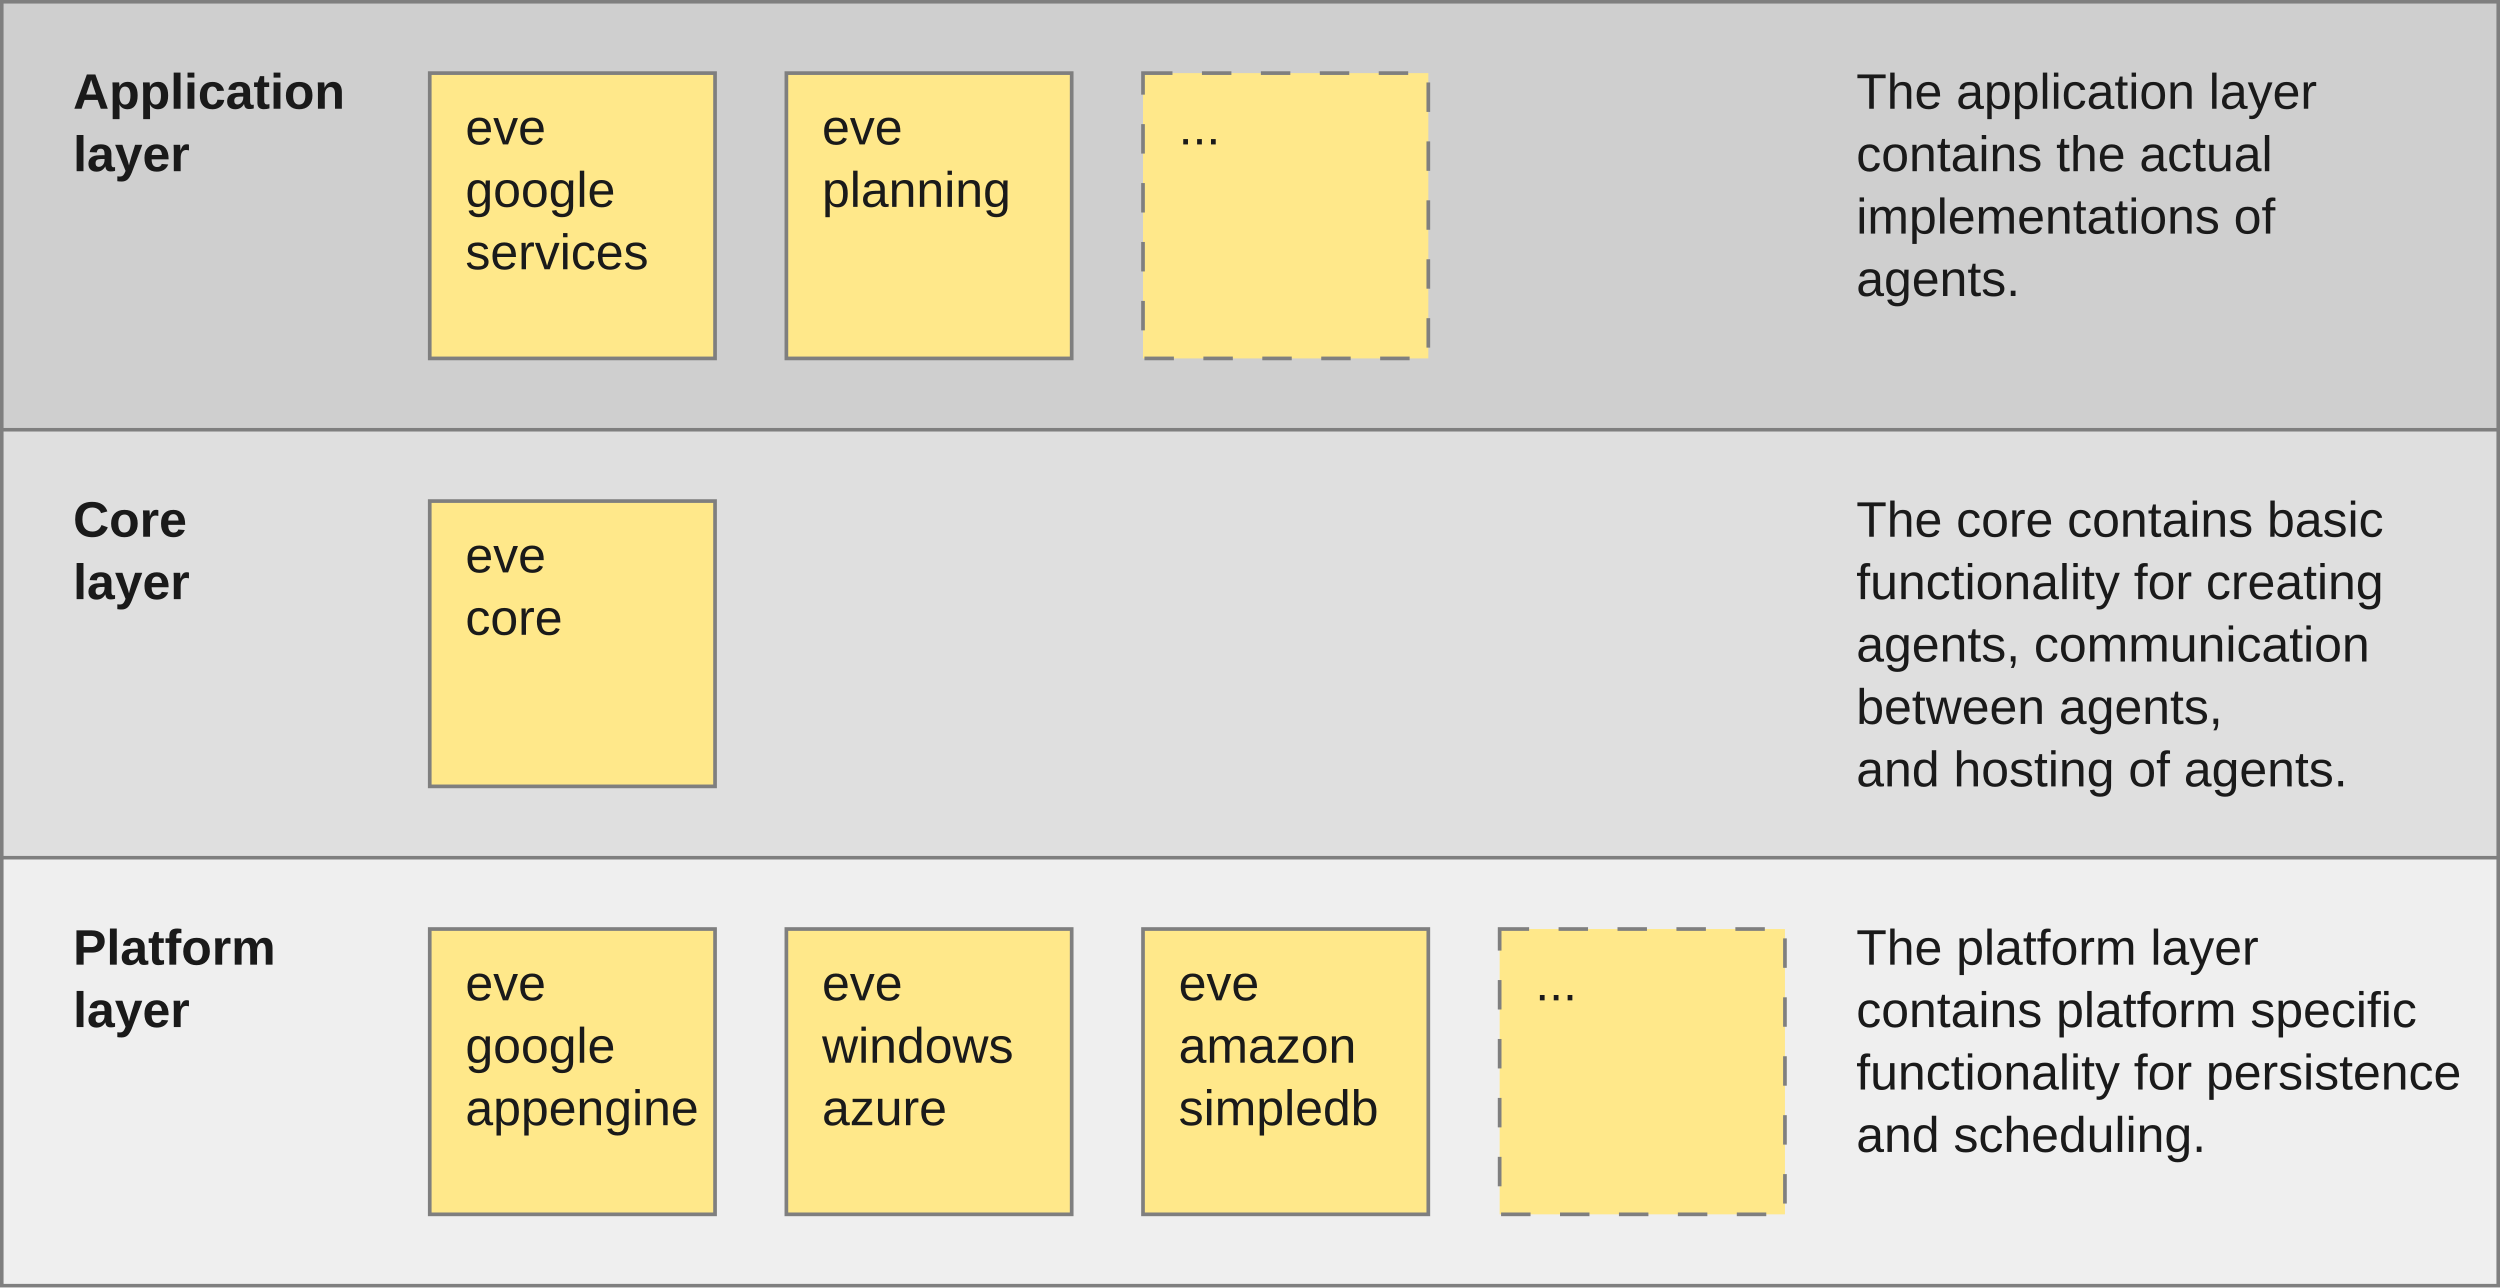
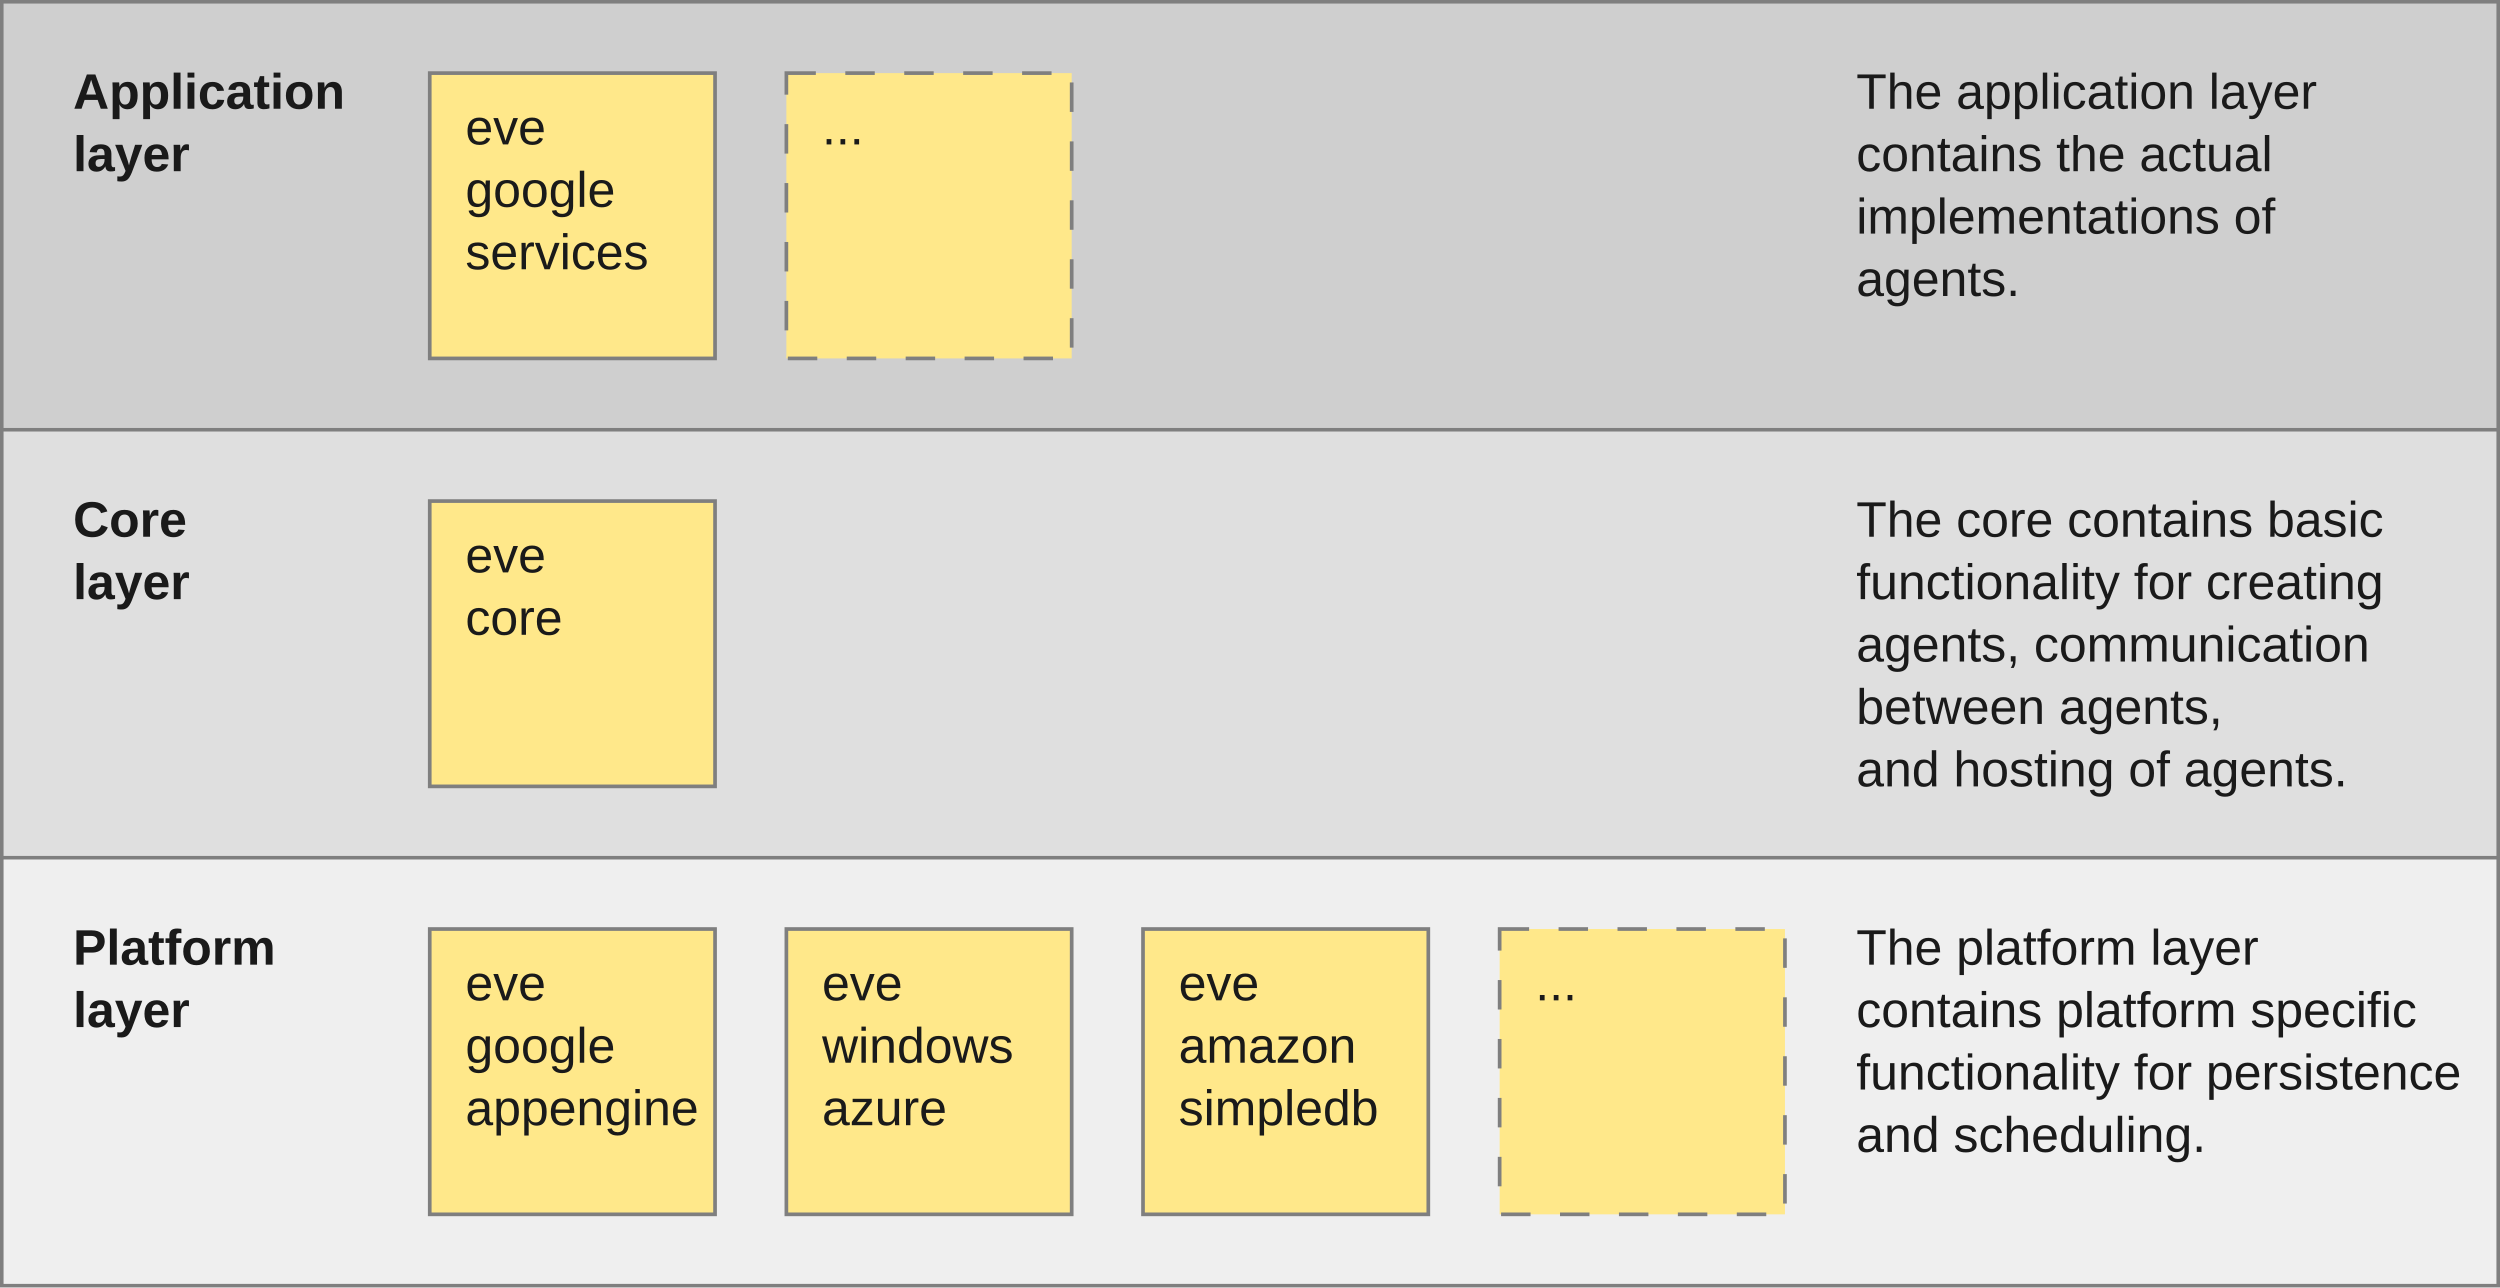
<svg xmlns="http://www.w3.org/2000/svg" width="701" height="361" id="svg2" version="1.1">
  <defs id="defs4" />
  <g id="layer1" transform="translate(-19.5,-371.8622)">
    <rect style="fill:#efefef;fill-opacity:1;stroke:none" id="rect4174-4-1" width="700" height="120" x="20" y="612.362" />
    <rect style="fill:#cfcfcf;fill-opacity:1;stroke:none" id="rect4174-4" width="700" height="120" x="20" y="372.362" />
    <rect style="fill:#dfdfdf;fill-opacity:1;stroke:none" id="rect4174" width="700" height="120" x="20" y="492.362" />
    <rect style="fill:none;stroke:#7f7f7f;stroke-width:1;stroke-miterlimit:4;stroke-opacity:1;stroke-dasharray:none" id="rect2985" width="700" height="360" x="20" y="372.362" />
    <path style="fill:none;stroke:#7f7f7f;stroke-width:1;stroke-linecap:butt;stroke-linejoin:miter;stroke-miterlimit:4;stroke-opacity:1;stroke-dasharray:none" d="m 20,492.362 700,0" id="path3776" />
    <path style="fill:none;stroke:#7f7f7f;stroke-width:1;stroke-linecap:butt;stroke-linejoin:miter;stroke-miterlimit:4;stroke-opacity:1;stroke-dasharray:none" d="m 20,612.362 700,0" id="path3778" />
    <flowRoot xml:space="preserve" id="flowRoot3780" style="font-size:40px;font-style:normal;font-weight:normal;line-height:125%;letter-spacing:0px;word-spacing:0px;fill:#000000;fill-opacity:1;stroke:none;font-family:Sans">
      <flowRegion id="flowRegion3782">
        <rect id="rect3784" width="212.857" height="122.857" x="47.143" y="44.286" />
      </flowRegion>
      <flowPara id="flowPara3786" />
    </flowRoot>
    <text xml:space="preserve" style="font-size:40px;font-style:normal;font-weight:normal;line-height:125%;letter-spacing:0px;word-spacing:0px;fill:#1a1a1a;fill-opacity:1;stroke:none;font-family:Sans" x="40" y="402.362" id="text3788">
      <tspan id="tspan3790" x="40" y="402.362" style="font-size:14px;font-style:normal;font-variant:normal;font-weight:bold;font-stretch:normal;font-family:Arial;-inkscape-font-specification:Arial Bold;fill:#1a1a1a;fill-opacity:1">Application</tspan>
      <tspan x="40" y="419.862" id="tspan3792" style="font-size:14px;font-style:normal;font-variant:normal;font-weight:bold;font-stretch:normal;font-family:Arial;-inkscape-font-specification:Arial Bold;fill:#1a1a1a;fill-opacity:1">layer</tspan>
    </text>
    <text xml:space="preserve" style="font-size:40px;font-style:normal;font-weight:normal;line-height:125%;letter-spacing:0px;word-spacing:0px;fill:#1a1a1a;fill-opacity:1;stroke:none;font-family:Sans" x="40" y="522.362" id="text3788-9">
      <tspan id="tspan3790-5" x="40" y="522.362" style="font-size:14px;font-style:normal;font-variant:normal;font-weight:bold;font-stretch:normal;font-family:Arial;-inkscape-font-specification:Arial Bold;fill:#1a1a1a;fill-opacity:1">Core</tspan>
      <tspan x="40" y="539.862" id="tspan3792-9" style="font-size:14px;font-style:normal;font-variant:normal;font-weight:bold;font-stretch:normal;font-family:Arial;-inkscape-font-specification:Arial Bold;fill:#1a1a1a;fill-opacity:1">layer</tspan>
    </text>
    <text xml:space="preserve" style="font-size:40px;font-style:normal;font-weight:normal;line-height:125%;letter-spacing:0px;word-spacing:0px;fill:#1a1a1a;fill-opacity:1;stroke:none;font-family:Sans" x="40" y="642.362" id="text3788-9-9">
      <tspan id="tspan3790-5-2" x="40" y="642.362" style="font-size:14px;font-style:normal;font-variant:normal;font-weight:bold;font-stretch:normal;font-family:Arial;-inkscape-font-specification:Arial Bold;fill:#1a1a1a;fill-opacity:1">Platform</tspan>
      <tspan x="40" y="659.862" id="tspan3792-9-0" style="font-size:14px;font-style:normal;font-variant:normal;font-weight:bold;font-stretch:normal;font-family:Arial;-inkscape-font-specification:Arial Bold;fill:#1a1a1a;fill-opacity:1">layer</tspan>
    </text>
    <rect style="fill:#ffe88a;fill-opacity:1;stroke:#7f7f7f;stroke-width:1.033;stroke-miterlimit:4;stroke-opacity:1;stroke-dasharray:none" id="rect3842" width="80" height="80" x="140" y="392.362" />
    <flowRoot xml:space="preserve" id="flowRoot3847" style="font-size:40px;font-style:normal;font-weight:normal;line-height:125%;letter-spacing:0px;word-spacing:0px;fill:#000000;fill-opacity:1;stroke:none;font-family:Sans" transform="translate(0,352.3622)">
      <flowRegion id="flowRegion3849">
        <rect id="rect3851" width="102.025" height="42.426" x="122.228" y="46.936" />
      </flowRegion>
      <flowPara id="flowPara3853">gooe</flowPara>
    </flowRoot>
    <text xml:space="preserve" style="font-size:13px;font-style:normal;font-weight:normal;line-height:125%;letter-spacing:0px;word-spacing:0px;fill:#1a1a1a;fill-opacity:1;stroke:none;font-family:Arial;-inkscape-font-specification:Arial" x="150" y="412.362" id="text3855">
      <tspan id="tspan3857" x="150" y="412.362" style="font-size:14px;font-family:Arial;-inkscape-font-specification:Arial;fill:#1a1a1a;fill-opacity:1">eve</tspan>
      <tspan x="150" y="429.862" style="font-size:14px;font-family:Arial;-inkscape-font-specification:Arial;fill:#1a1a1a;fill-opacity:1" id="tspan3859">google</tspan>
      <tspan x="150" y="447.362" style="font-size:14px;font-family:Arial;-inkscape-font-specification:Arial;fill:#1a1a1a;fill-opacity:1" id="tspan3861">services</tspan>
    </text>
-     <rect style="fill:#ffe88a;fill-opacity:1;stroke:#7f7f7f;stroke-width:1.033;stroke-miterlimit:4;stroke-opacity:1;stroke-dasharray:none" id="rect3842-5" width="80" height="80" x="240" y="392.362" />
-     <text xml:space="preserve" style="font-size:40px;font-style:normal;font-weight:normal;line-height:125%;letter-spacing:0px;word-spacing:0px;fill:#1a1a1a;fill-opacity:1;stroke:none;font-family:Arial;-inkscape-font-specification:Arial" x="250" y="412.362" id="text3855-1">
-       <tspan id="tspan3857-7" x="250" y="412.362" style="font-size:14px;font-family:Arial;-inkscape-font-specification:Arial;fill:#1a1a1a;fill-opacity:1">eve</tspan>
-       <tspan x="250" y="429.862" style="font-size:14px;font-family:Arial;-inkscape-font-specification:Arial;fill:#1a1a1a;fill-opacity:1" id="tspan3861-1">planning</tspan>
-     </text>
    <rect style="fill:#ffe88a;fill-opacity:1;stroke:#7f7f7f;stroke-width:1.033;stroke-miterlimit:4;stroke-opacity:1;stroke-dasharray:none" id="rect3842-4" width="80" height="80" x="140" y="512.362" />
    <text xml:space="preserve" style="font-size:40px;font-style:normal;font-weight:normal;line-height:125%;letter-spacing:0px;word-spacing:0px;fill:#1a1a1a;fill-opacity:1;stroke:none;font-family:Sans" x="150" y="532.362" id="text3855-11">
      <tspan id="tspan3857-6" x="150" y="532.362" style="font-size:14px;font-style:normal;font-variant:normal;font-weight:normal;font-stretch:normal;font-family:Arial;-inkscape-font-specification:Arial;fill:#1a1a1a;fill-opacity:1">eve</tspan>
      <tspan x="150" y="549.862" style="font-size:14px;font-style:normal;font-variant:normal;font-weight:normal;font-stretch:normal;font-family:Arial;-inkscape-font-specification:Arial;fill:#1a1a1a;fill-opacity:1" id="tspan3861-3">core</tspan>
    </text>
    <rect style="fill:#ffe88a;fill-opacity:1;stroke:#7f7f7f;stroke-width:1.033;stroke-miterlimit:4;stroke-opacity:1;stroke-dasharray:none" id="rect3842-4-7" width="80" height="80" x="140" y="632.362" />
    <text xml:space="preserve" style="font-size:40px;font-style:normal;font-weight:normal;line-height:125%;letter-spacing:0px;word-spacing:0px;fill:#1a1a1a;fill-opacity:1;stroke:none;font-family:Sans" x="150" y="652.362" id="text3855-11-9">
      <tspan id="tspan3857-6-7" x="150" y="652.362" style="font-size:14px;font-style:normal;font-variant:normal;font-weight:normal;font-stretch:normal;font-family:Arial;-inkscape-font-specification:Arial;fill:#1a1a1a;fill-opacity:1">eve</tspan>
      <tspan x="150" y="669.862" style="font-size:14px;font-style:normal;font-variant:normal;font-weight:normal;font-stretch:normal;font-family:Arial;-inkscape-font-specification:Arial;fill:#1a1a1a;fill-opacity:1" id="tspan3861-3-3">google</tspan>
      <tspan x="150" y="687.362" style="font-size:14px;font-style:normal;font-variant:normal;font-weight:normal;font-stretch:normal;font-family:Arial;-inkscape-font-specification:Arial;fill:#1a1a1a;fill-opacity:1" id="tspan4158">appengine</tspan>
    </text>
    <rect style="fill:#ffe88a;fill-opacity:1;stroke:#7f7f7f;stroke-width:1.033;stroke-miterlimit:4;stroke-opacity:1;stroke-dasharray:none" id="rect3842-4-7-1" width="80" height="80" x="240" y="632.362" />
    <text xml:space="preserve" style="font-size:40px;font-style:normal;font-weight:normal;line-height:125%;letter-spacing:0px;word-spacing:0px;fill:#1a1a1a;fill-opacity:1;stroke:none;font-family:Sans" x="250" y="652.362" id="text3855-11-9-9">
      <tspan id="tspan3857-6-7-9" x="250" y="652.362" style="font-size:14px;font-style:normal;font-variant:normal;font-weight:normal;font-stretch:normal;font-family:Arial;-inkscape-font-specification:Arial;fill:#1a1a1a;fill-opacity:1">eve</tspan>
      <tspan x="250" y="669.862" style="font-size:14px;font-style:normal;font-variant:normal;font-weight:normal;font-stretch:normal;font-family:Arial;-inkscape-font-specification:Arial;fill:#1a1a1a;fill-opacity:1" id="tspan3861-3-3-3">windows</tspan>
      <tspan x="250" y="687.362" style="font-size:14px;font-style:normal;font-variant:normal;font-weight:normal;font-stretch:normal;font-family:Arial;-inkscape-font-specification:Arial;fill:#1a1a1a;fill-opacity:1" id="tspan4041">azure</tspan>
    </text>
    <rect style="fill:#ffe88a;fill-opacity:1;stroke:#7f7f7f;stroke-width:1.033;stroke-miterlimit:4;stroke-opacity:1;stroke-dasharray:none" id="rect3842-4-7-4" width="80" height="80" x="340" y="632.362" />
    <text xml:space="preserve" style="font-size:40px;font-style:normal;font-weight:normal;line-height:125%;letter-spacing:0px;word-spacing:0px;fill:#1a1a1a;fill-opacity:1;stroke:none;font-family:Sans" x="350" y="652.362" id="text3855-11-9-4">
      <tspan id="tspan3857-6-7-3" x="350" y="652.362" style="font-size:14px;font-style:normal;font-variant:normal;font-weight:normal;font-stretch:normal;font-family:Arial;-inkscape-font-specification:Arial;fill:#1a1a1a;fill-opacity:1">eve</tspan>
      <tspan x="350" y="669.862" style="font-size:14px;font-style:normal;font-variant:normal;font-weight:normal;font-stretch:normal;font-family:Arial;-inkscape-font-specification:Arial;fill:#1a1a1a;fill-opacity:1" id="tspan3861-3-3-1">amazon</tspan>
      <tspan x="350" y="687.362" style="font-size:14px;font-style:normal;font-variant:normal;font-weight:normal;font-stretch:normal;font-family:Arial;-inkscape-font-specification:Arial;fill:#1a1a1a;fill-opacity:1" id="tspan4043">simpledb</tspan>
    </text>
    <rect style="fill:#ffe88a;fill-opacity:1;stroke:#7f7f7f;stroke-width:1.033;stroke-miterlimit:4;stroke-opacity:1;stroke-dasharray:8.262, 8.262;stroke-dashoffset:0" id="rect3842-4-7-19" width="80" height="80" x="440" y="632.362" />
    <text xml:space="preserve" style="font-size:40px;font-style:normal;font-weight:normal;line-height:125%;letter-spacing:0px;word-spacing:0px;fill:#1a1a1a;fill-opacity:1;stroke:none;font-family:Sans" x="450" y="652.362" id="text3855-11-9-0">
      <tspan x="450" y="652.362" style="font-size:14px;font-style:normal;font-variant:normal;font-weight:normal;font-stretch:normal;font-family:Arial;-inkscape-font-specification:Arial;fill:#1a1a1a;fill-opacity:1" id="tspan3861-3-3-18">...</tspan>
    </text>
-     <rect style="fill:#ffe88a;fill-opacity:1;stroke:#7f7f7f;stroke-width:1.033;stroke-miterlimit:4;stroke-opacity:1;stroke-dasharray:8.262, 8.262;stroke-dashoffset:0" id="rect3842-4-7-19-0" width="80" height="80" x="340" y="392.362" />
-     <text xml:space="preserve" style="font-size:40px;font-style:normal;font-weight:normal;line-height:125%;letter-spacing:0px;word-spacing:0px;fill:#1a1a1a;fill-opacity:1;stroke:none;font-family:Sans" x="350" y="412.362" id="text3855-11-9-0-6">
-       <tspan x="350" y="412.362" style="font-size:14px;font-family:Arial;-inkscape-font-specification:Arial;fill:#1a1a1a;fill-opacity:1" id="tspan3861-3-3-18-8">...</tspan>
+     <rect style="fill:#ffe88a;fill-opacity:1;stroke:#7f7f7f;stroke-width:1.033;stroke-miterlimit:4;stroke-opacity:1;stroke-dasharray:8.262, 8.262;stroke-dashoffset:0" id="rect3842-4-7-19-0" width="80" height="80" x="240" y="392.362" />
+     <text xml:space="preserve" style="font-size:40px;font-style:normal;font-weight:normal;line-height:125%;letter-spacing:0px;word-spacing:0px;fill:#1a1a1a;fill-opacity:1;stroke:none;font-family:Sans" x="250" y="412.362" id="text3855-11-9-0-6">
+       <tspan x="250" y="412.362" style="font-size:14px;fill:#1a1a1a;fill-opacity:1;font-family:Arial;-inkscape-font-specification:Arial" id="tspan3861-3-3-18-8">...</tspan>
    </text>
    <text xml:space="preserve" style="font-size:40px;font-style:normal;font-weight:normal;line-height:125%;letter-spacing:0px;word-spacing:0px;fill:#1a1a1a;fill-opacity:1;stroke:none;font-family:Sans" x="540" y="402.362" id="text3788-3">
      <tspan x="540" y="402.362" id="tspan3792-5" style="font-size:14px;fill:#1a1a1a;fill-opacity:1;font-family:Arial;-inkscape-font-specification:Arial">The application layer </tspan>
      <tspan x="540" y="419.862" style="font-size:14px;fill:#1a1a1a;fill-opacity:1;font-family:Arial;-inkscape-font-specification:Arial" id="tspan4154">contains the actual </tspan>
      <tspan x="540" y="437.362" style="font-size:14px;fill:#1a1a1a;fill-opacity:1;font-family:Arial;-inkscape-font-specification:Arial" id="tspan3849">implementations of </tspan>
      <tspan x="540" y="454.862" style="font-size:14px;fill:#1a1a1a;fill-opacity:1;font-family:Arial;-inkscape-font-specification:Arial" id="tspan4156">agents.</tspan>
    </text>
    <text xml:space="preserve" style="font-size:40px;font-style:normal;font-weight:normal;line-height:125%;letter-spacing:0px;word-spacing:0px;fill:#1a1a1a;fill-opacity:1;stroke:none;font-family:Sans" x="540" y="522.362" id="text3788-3-8">
      <tspan x="540" y="522.362" style="font-size:14px;fill:#1a1a1a;fill-opacity:1;font-family:Arial;-inkscape-font-specification:Arial" id="tspan4134">The core contains basic </tspan>
      <tspan x="540" y="539.862" style="font-size:14px;fill:#1a1a1a;fill-opacity:1;font-family:Arial;-inkscape-font-specification:Arial" id="tspan3883">functionality for creating </tspan>
      <tspan x="540" y="557.362" style="font-size:14px;fill:#1a1a1a;fill-opacity:1;font-family:Arial;-inkscape-font-specification:Arial" id="tspan4136">agents, communication </tspan>
      <tspan x="540" y="574.862" style="font-size:14px;fill:#1a1a1a;fill-opacity:1;font-family:Arial;-inkscape-font-specification:Arial" id="tspan3855">between agents,</tspan>
      <tspan x="540" y="592.362" style="font-size:14px;fill:#1a1a1a;fill-opacity:1;font-family:Arial;-inkscape-font-specification:Arial" id="tspan4138">and hosting of agents.</tspan>
    </text>
    <text xml:space="preserve" style="font-size:40px;font-style:normal;font-weight:normal;line-height:125%;letter-spacing:0px;word-spacing:0px;fill:#1a1a1a;fill-opacity:1;stroke:none;font-family:Sans" x="540" y="642.362" id="text3788-3-1">
      <tspan x="540" y="642.362" id="tspan3792-5-4" style="font-size:14px;fill:#1a1a1a;fill-opacity:1;font-family:Arial;-inkscape-font-specification:Arial">The platform layer </tspan>
      <tspan x="540" y="659.862" style="font-size:14px;fill:#1a1a1a;fill-opacity:1;font-family:Arial;-inkscape-font-specification:Arial" id="tspan4142">contains platform specific </tspan>
      <tspan x="540" y="677.362" style="font-size:14px;fill:#1a1a1a;fill-opacity:1;font-family:Arial;-inkscape-font-specification:Arial" id="tspan4172">functionality for persistence</tspan>
      <tspan x="540" y="694.862" style="font-size:14px;fill:#1a1a1a;fill-opacity:1;font-family:Arial;-inkscape-font-specification:Arial" id="tspan3875">and scheduling.</tspan>
    </text>
  </g>
</svg>
